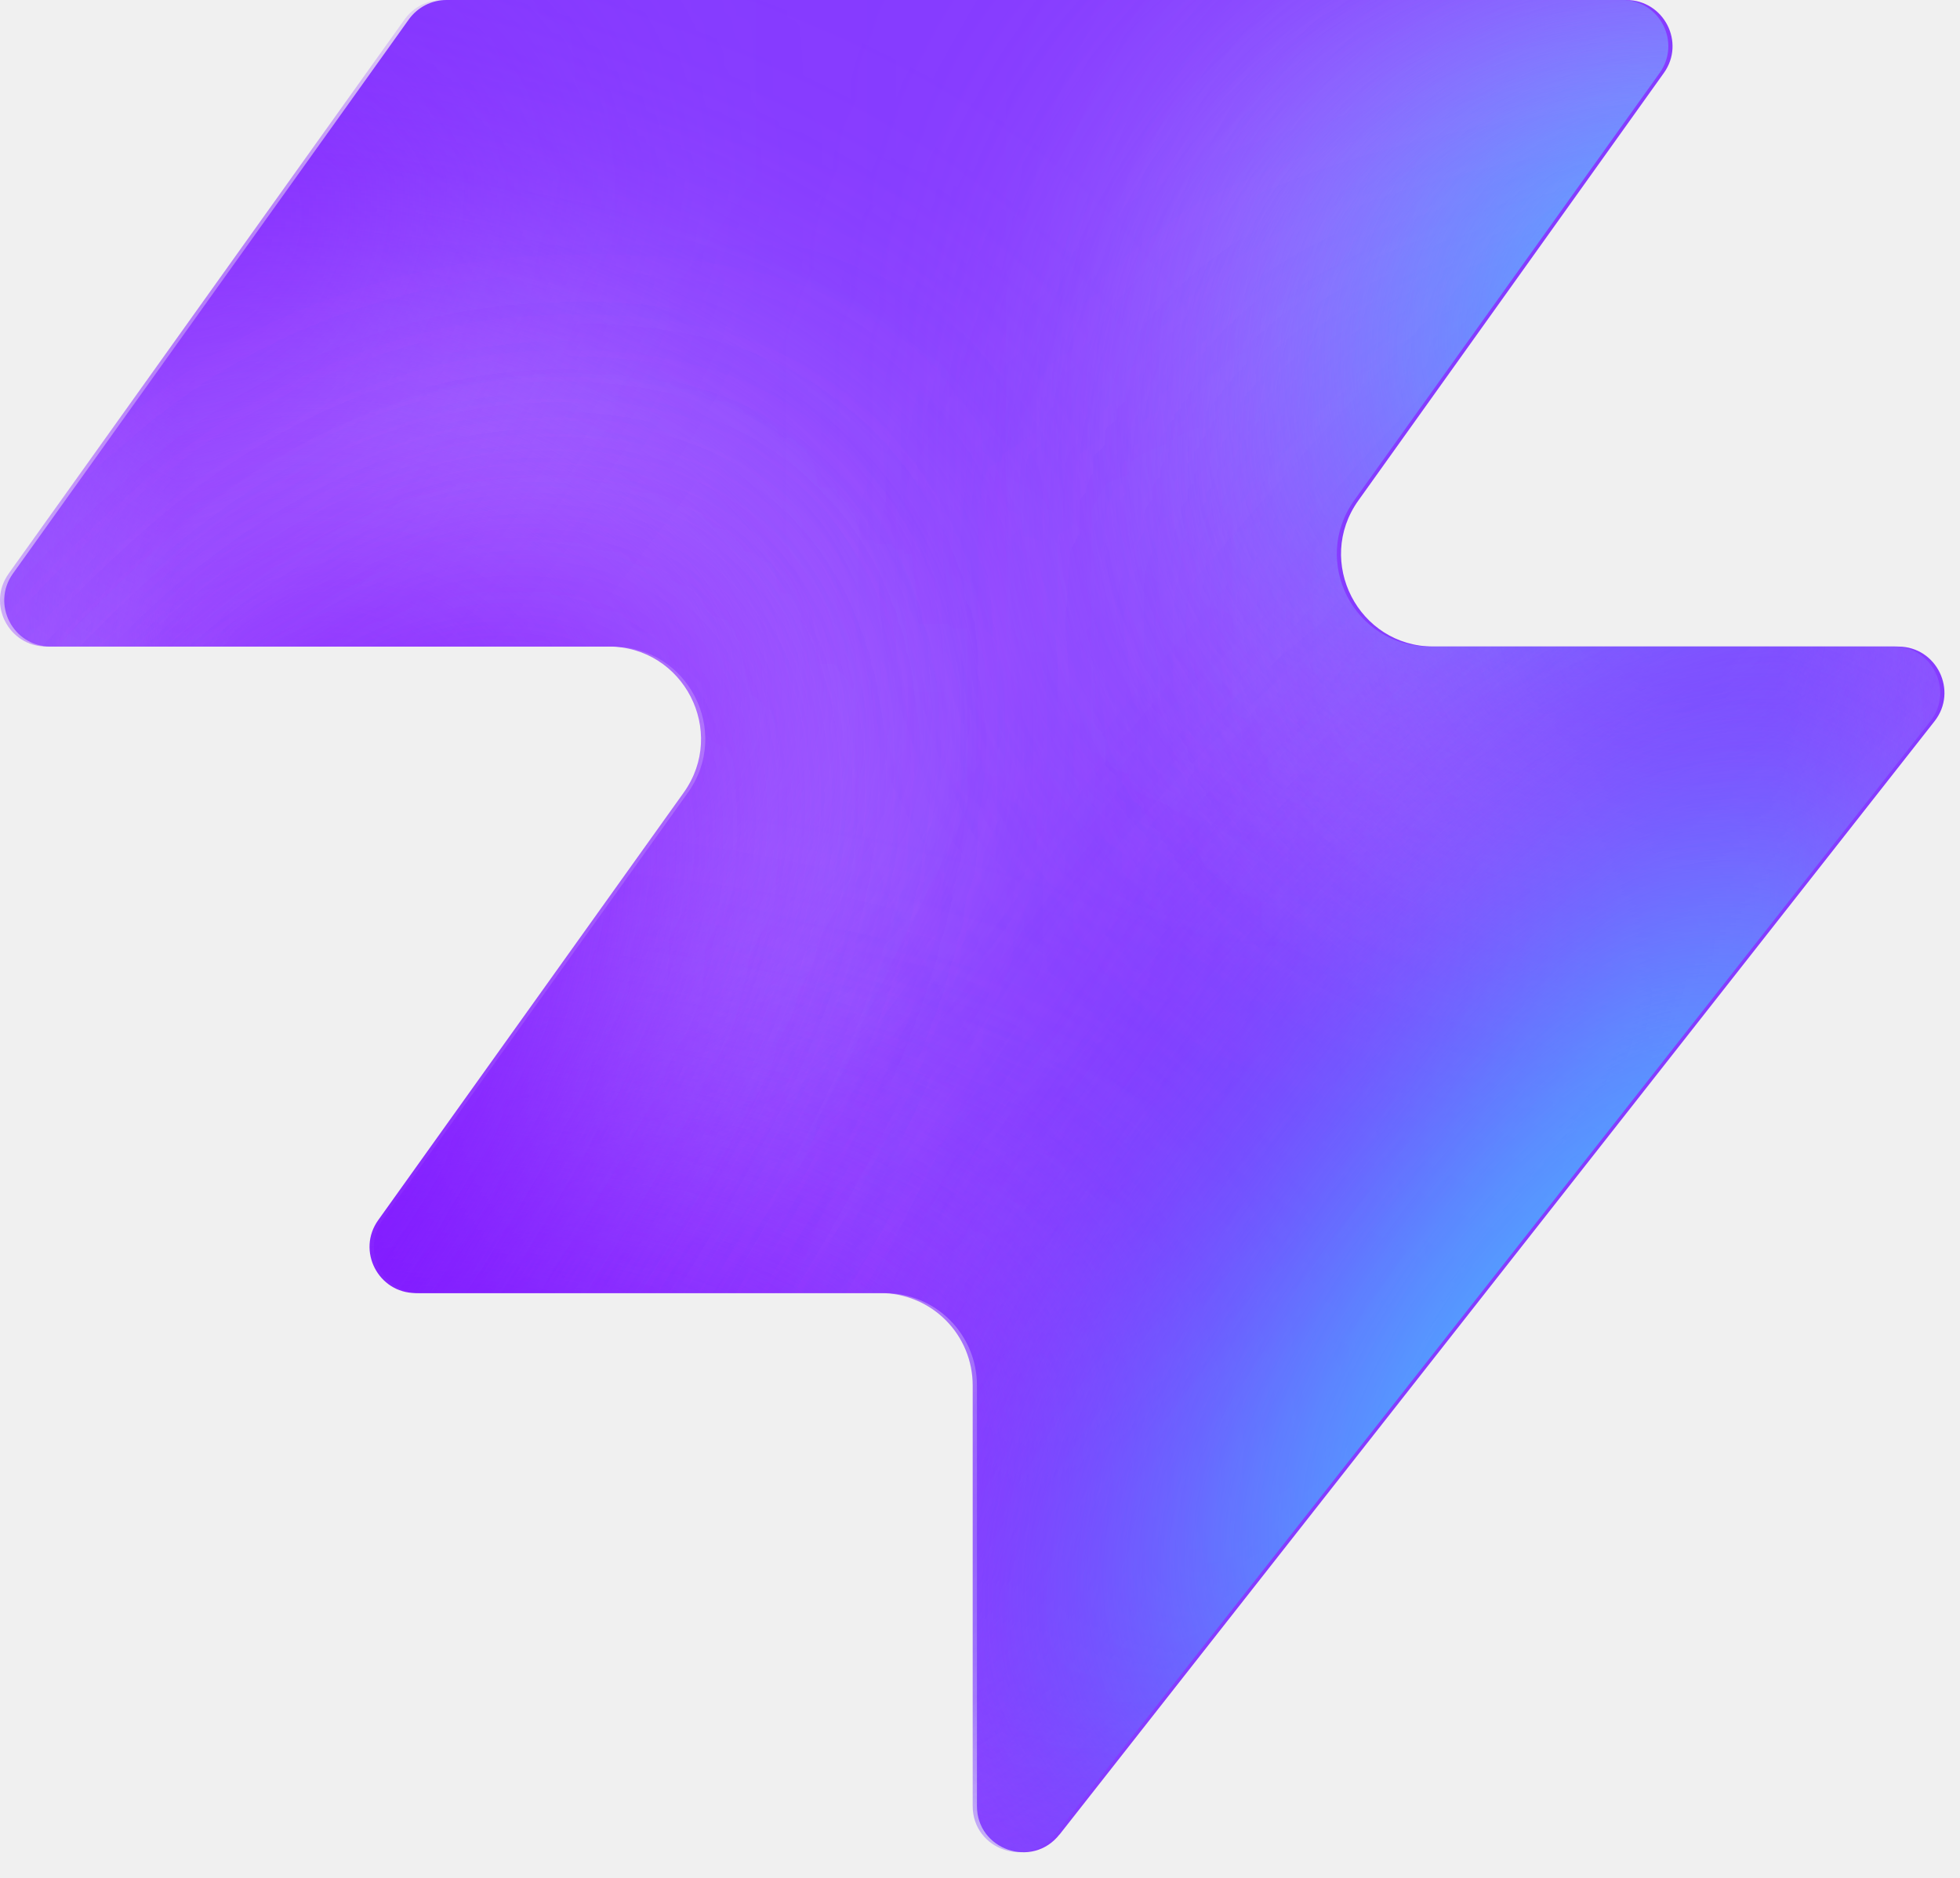
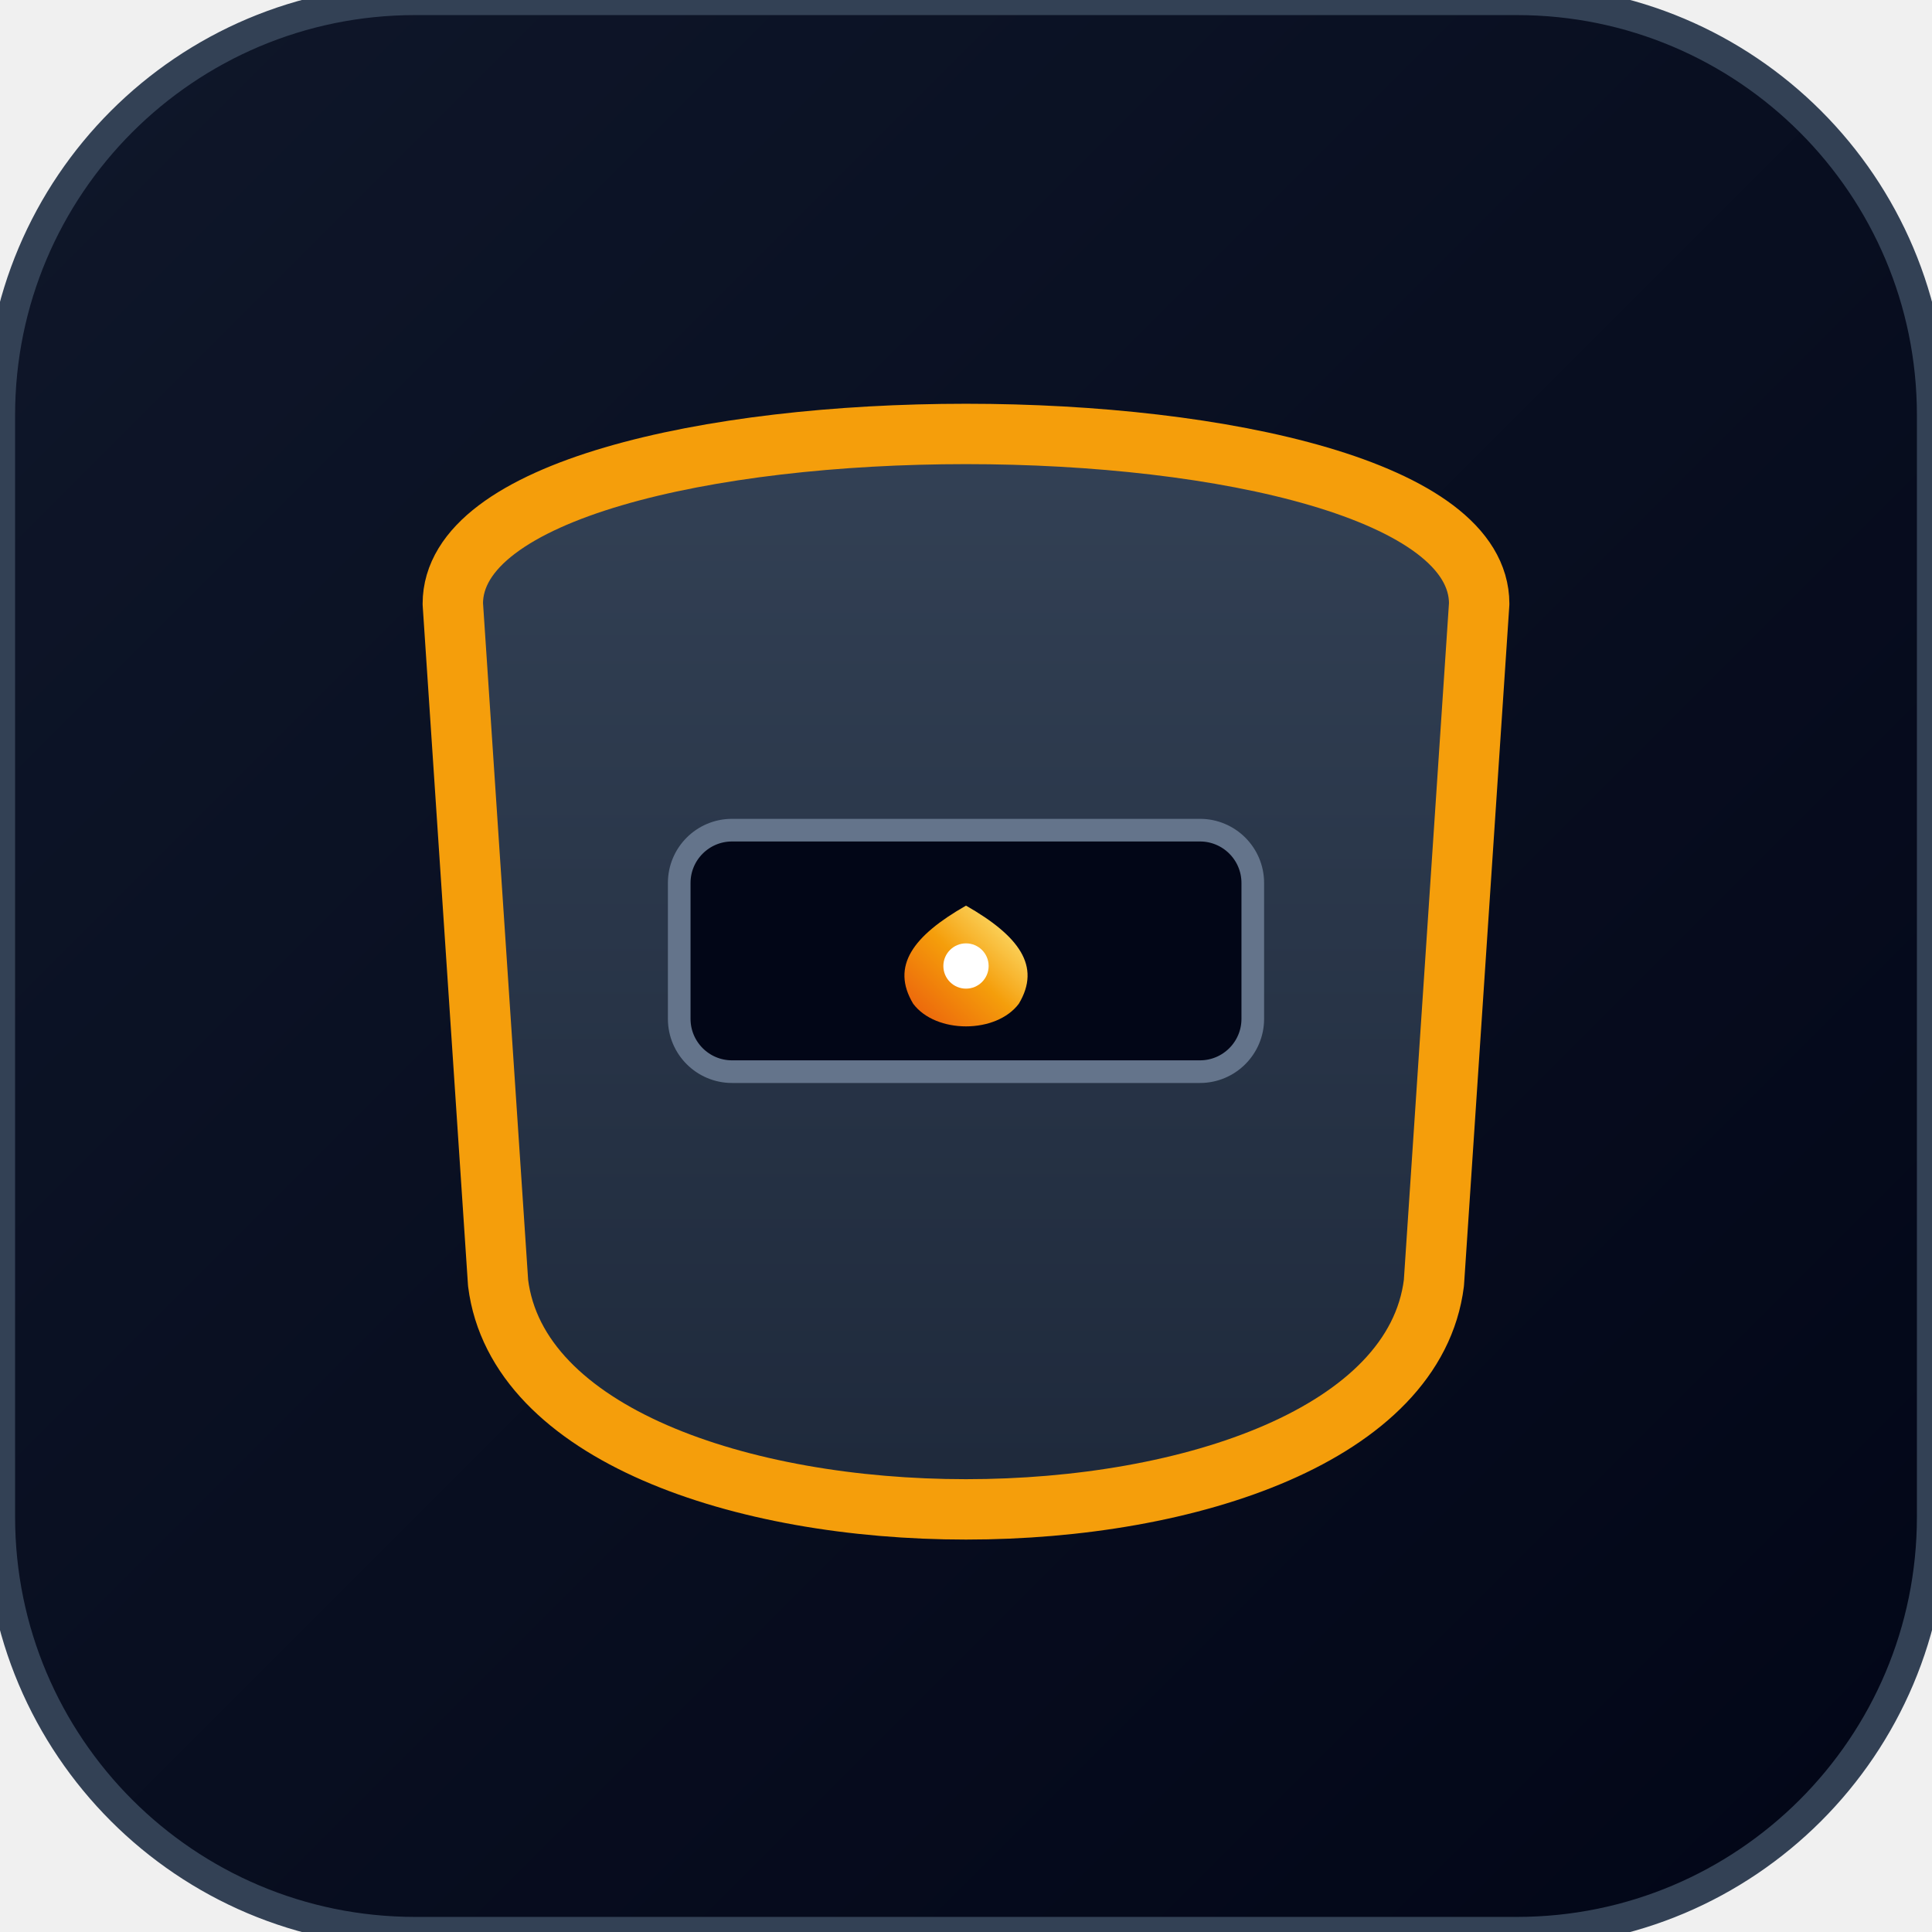
- <svg xmlns="http://www.w3.org/2000/svg" width="48" height="46" fill="none" viewBox="0 0 48 46">
-   <path fill="#863bff" d="M25.946 44.938c-.664.845-2.021.375-2.021-.698V33.937a2.26 2.26 0 0 0-2.262-2.262H10.287c-.92 0-1.456-1.04-.92-1.788l7.48-10.471c1.07-1.497 0-3.578-1.842-3.578H1.237c-.92 0-1.456-1.04-.92-1.788L10.013.474c.214-.297.556-.474.92-.474h28.894c.92 0 1.456 1.04.92 1.788l-7.48 10.471c-1.07 1.498 0 3.579 1.842 3.579h11.377c.943 0 1.473 1.088.89 1.83L25.947 44.94z" style="fill:#863bff;fill:color(display-p3 .525 .23 1);fill-opacity:1" />
-   <mask id="a" width="48" height="46" x="0" y="0" maskUnits="userSpaceOnUse" style="mask-type:alpha">
-     <path fill="#000" d="M25.842 44.938c-.664.844-2.021.375-2.021-.698V33.937a2.26 2.26 0 0 0-2.262-2.262H10.183c-.92 0-1.456-1.04-.92-1.788l7.48-10.471c1.07-1.498 0-3.579-1.842-3.579H1.133c-.92 0-1.456-1.04-.92-1.787L9.91.473c.214-.297.556-.474.92-.474h28.894c.92 0 1.456 1.04.92 1.788l-7.48 10.471c-1.07 1.498 0 3.578 1.842 3.578h11.377c.943 0 1.473 1.088.89 1.832L25.843 44.94z" style="fill:#000;fill-opacity:1" />
-   </mask>
-   <g mask="url(#a)">
-     <g filter="url(#b)">
-       <ellipse cx="5.508" cy="14.704" fill="#ede6ff" rx="5.508" ry="14.704" style="fill:#ede6ff;fill:color(display-p3 .927 .903 1);fill-opacity:1" transform="matrix(.00324 1 1 -.00324 -4.47 31.516)" />
-     </g>
-     <g filter="url(#c)">
-       <ellipse cx="10.399" cy="29.851" fill="#ede6ff" rx="10.399" ry="29.851" style="fill:#ede6ff;fill:color(display-p3 .927 .903 1);fill-opacity:1" transform="matrix(.00324 1 1 -.00324 -39.328 7.883)" />
-     </g>
-     <g filter="url(#d)">
-       <ellipse cx="5.508" cy="30.487" fill="#7e14ff" rx="5.508" ry="30.487" style="fill:#7e14ff;fill:color(display-p3 .492 .077 1);fill-opacity:1" transform="rotate(89.814 -25.913 -14.639)scale(1 -1)" />
-     </g>
-     <g filter="url(#e)">
-       <ellipse cx="5.508" cy="30.599" fill="#7e14ff" rx="5.508" ry="30.599" style="fill:#7e14ff;fill:color(display-p3 .492 .077 1);fill-opacity:1" transform="rotate(89.814 -32.644 -3.334)scale(1 -1)" />
-     </g>
-     <g filter="url(#f)">
-       <ellipse cx="5.508" cy="30.599" fill="#7e14ff" rx="5.508" ry="30.599" style="fill:#7e14ff;fill:color(display-p3 .492 .077 1);fill-opacity:1" transform="matrix(.00324 1 1 -.00324 -34.34 30.47)" />
-     </g>
-     <g filter="url(#g)">
-       <ellipse cx="14.072" cy="22.078" fill="#ede6ff" rx="14.072" ry="22.078" style="fill:#ede6ff;fill:color(display-p3 .927 .903 1);fill-opacity:1" transform="rotate(93.35 24.506 48.493)scale(-1 1)" />
-     </g>
-     <g filter="url(#h)">
-       <ellipse cx="3.47" cy="21.501" fill="#7e14ff" rx="3.47" ry="21.501" style="fill:#7e14ff;fill:color(display-p3 .492 .077 1);fill-opacity:1" transform="rotate(89.009 28.708 47.59)scale(-1 1)" />
-     </g>
-     <g filter="url(#i)">
-       <ellipse cx="3.47" cy="21.501" fill="#7e14ff" rx="3.47" ry="21.501" style="fill:#7e14ff;fill:color(display-p3 .492 .077 1);fill-opacity:1" transform="rotate(89.009 28.708 47.59)scale(-1 1)" />
-     </g>
-     <g filter="url(#j)">
-       <ellipse cx=".387" cy="8.972" fill="#7e14ff" rx="4.407" ry="29.108" style="fill:#7e14ff;fill:color(display-p3 .492 .077 1);fill-opacity:1" transform="rotate(39.51 .387 8.972)" />
-     </g>
-     <g filter="url(#k)">
-       <ellipse cx="47.523" cy="-6.092" fill="#7e14ff" rx="4.407" ry="29.108" style="fill:#7e14ff;fill:color(display-p3 .492 .077 1);fill-opacity:1" transform="rotate(37.892 47.523 -6.092)" />
-     </g>
-     <g filter="url(#l)">
-       <ellipse cx="41.412" cy="6.333" fill="#47bfff" rx="5.971" ry="9.665" style="fill:#47bfff;fill:color(display-p3 .28 .748 1);fill-opacity:1" transform="rotate(37.892 41.412 6.333)" />
-     </g>
-     <g filter="url(#m)">
-       <ellipse cx="-1.879" cy="38.332" fill="#7e14ff" rx="4.407" ry="29.108" style="fill:#7e14ff;fill:color(display-p3 .492 .077 1);fill-opacity:1" transform="rotate(37.892 -1.88 38.332)" />
-     </g>
-     <g filter="url(#n)">
-       <ellipse cx="-1.879" cy="38.332" fill="#7e14ff" rx="4.407" ry="29.108" style="fill:#7e14ff;fill:color(display-p3 .492 .077 1);fill-opacity:1" transform="rotate(37.892 -1.88 38.332)" />
-     </g>
-     <g filter="url(#o)">
-       <ellipse cx="35.651" cy="29.907" fill="#7e14ff" rx="4.407" ry="29.108" style="fill:#7e14ff;fill:color(display-p3 .492 .077 1);fill-opacity:1" transform="rotate(37.892 35.651 29.907)" />
-     </g>
-     <g filter="url(#p)">
-       <ellipse cx="38.418" cy="32.4" fill="#47bfff" rx="5.971" ry="15.297" style="fill:#47bfff;fill:color(display-p3 .28 .748 1);fill-opacity:1" transform="rotate(37.892 38.418 32.4)" />
-     </g>
-   </g>
+ <svg xmlns="http://www.w3.org/2000/svg" viewBox="0 0 512 512" width="100%" height="100%">
  <defs>
-     <filter id="b" width="60.045" height="41.654" x="-19.77" y="16.149" color-interpolation-filters="sRGB" filterUnits="userSpaceOnUse">
-       <feFlood flood-opacity="0" result="BackgroundImageFix" />
-       <feBlend in="SourceGraphic" in2="BackgroundImageFix" result="shape" />
-       <feGaussianBlur result="effect1_foregroundBlur_2002_17158" stdDeviation="7.659" />
-     </filter>
-     <filter id="c" width="90.34" height="51.437" x="-54.613" y="-7.533" color-interpolation-filters="sRGB" filterUnits="userSpaceOnUse">
-       <feFlood flood-opacity="0" result="BackgroundImageFix" />
-       <feBlend in="SourceGraphic" in2="BackgroundImageFix" result="shape" />
-       <feGaussianBlur result="effect1_foregroundBlur_2002_17158" stdDeviation="7.659" />
-     </filter>
-     <filter id="d" width="79.355" height="29.4" x="-49.64" y="2.03" color-interpolation-filters="sRGB" filterUnits="userSpaceOnUse">
-       <feFlood flood-opacity="0" result="BackgroundImageFix" />
-       <feBlend in="SourceGraphic" in2="BackgroundImageFix" result="shape" />
-       <feGaussianBlur result="effect1_foregroundBlur_2002_17158" stdDeviation="4.596" />
-     </filter>
-     <filter id="e" width="79.579" height="29.4" x="-45.045" y="20.029" color-interpolation-filters="sRGB" filterUnits="userSpaceOnUse">
-       <feFlood flood-opacity="0" result="BackgroundImageFix" />
-       <feBlend in="SourceGraphic" in2="BackgroundImageFix" result="shape" />
-       <feGaussianBlur result="effect1_foregroundBlur_2002_17158" stdDeviation="4.596" />
-     </filter>
-     <filter id="f" width="79.579" height="29.4" x="-43.513" y="21.178" color-interpolation-filters="sRGB" filterUnits="userSpaceOnUse">
-       <feFlood flood-opacity="0" result="BackgroundImageFix" />
-       <feBlend in="SourceGraphic" in2="BackgroundImageFix" result="shape" />
-       <feGaussianBlur result="effect1_foregroundBlur_2002_17158" stdDeviation="4.596" />
-     </filter>
-     <filter id="g" width="74.749" height="58.852" x="15.756" y="-17.901" color-interpolation-filters="sRGB" filterUnits="userSpaceOnUse">
-       <feFlood flood-opacity="0" result="BackgroundImageFix" />
-       <feBlend in="SourceGraphic" in2="BackgroundImageFix" result="shape" />
-       <feGaussianBlur result="effect1_foregroundBlur_2002_17158" stdDeviation="7.659" />
-     </filter>
-     <filter id="h" width="61.377" height="25.362" x="23.548" y="2.284" color-interpolation-filters="sRGB" filterUnits="userSpaceOnUse">
-       <feFlood flood-opacity="0" result="BackgroundImageFix" />
-       <feBlend in="SourceGraphic" in2="BackgroundImageFix" result="shape" />
-       <feGaussianBlur result="effect1_foregroundBlur_2002_17158" stdDeviation="4.596" />
-     </filter>
-     <filter id="i" width="61.377" height="25.362" x="23.548" y="2.284" color-interpolation-filters="sRGB" filterUnits="userSpaceOnUse">
-       <feFlood flood-opacity="0" result="BackgroundImageFix" />
-       <feBlend in="SourceGraphic" in2="BackgroundImageFix" result="shape" />
-       <feGaussianBlur result="effect1_foregroundBlur_2002_17158" stdDeviation="4.596" />
-     </filter>
-     <filter id="j" width="56.045" height="63.649" x="-27.636" y="-22.853" color-interpolation-filters="sRGB" filterUnits="userSpaceOnUse">
-       <feFlood flood-opacity="0" result="BackgroundImageFix" />
-       <feBlend in="SourceGraphic" in2="BackgroundImageFix" result="shape" />
-       <feGaussianBlur result="effect1_foregroundBlur_2002_17158" stdDeviation="4.596" />
-     </filter>
-     <filter id="k" width="54.814" height="64.646" x="20.116" y="-38.415" color-interpolation-filters="sRGB" filterUnits="userSpaceOnUse">
-       <feFlood flood-opacity="0" result="BackgroundImageFix" />
-       <feBlend in="SourceGraphic" in2="BackgroundImageFix" result="shape" />
-       <feGaussianBlur result="effect1_foregroundBlur_2002_17158" stdDeviation="4.596" />
-     </filter>
-     <filter id="l" width="33.541" height="35.313" x="24.641" y="-11.323" color-interpolation-filters="sRGB" filterUnits="userSpaceOnUse">
-       <feFlood flood-opacity="0" result="BackgroundImageFix" />
-       <feBlend in="SourceGraphic" in2="BackgroundImageFix" result="shape" />
-       <feGaussianBlur result="effect1_foregroundBlur_2002_17158" stdDeviation="4.596" />
-     </filter>
-     <filter id="m" width="54.814" height="64.646" x="-29.286" y="6.009" color-interpolation-filters="sRGB" filterUnits="userSpaceOnUse">
-       <feFlood flood-opacity="0" result="BackgroundImageFix" />
-       <feBlend in="SourceGraphic" in2="BackgroundImageFix" result="shape" />
-       <feGaussianBlur result="effect1_foregroundBlur_2002_17158" stdDeviation="4.596" />
-     </filter>
-     <filter id="n" width="54.814" height="64.646" x="-29.286" y="6.009" color-interpolation-filters="sRGB" filterUnits="userSpaceOnUse">
-       <feFlood flood-opacity="0" result="BackgroundImageFix" />
-       <feBlend in="SourceGraphic" in2="BackgroundImageFix" result="shape" />
-       <feGaussianBlur result="effect1_foregroundBlur_2002_17158" stdDeviation="4.596" />
-     </filter>
-     <filter id="o" width="54.814" height="64.646" x="8.244" y="-2.416" color-interpolation-filters="sRGB" filterUnits="userSpaceOnUse">
-       <feFlood flood-opacity="0" result="BackgroundImageFix" />
-       <feBlend in="SourceGraphic" in2="BackgroundImageFix" result="shape" />
-       <feGaussianBlur result="effect1_foregroundBlur_2002_17158" stdDeviation="4.596" />
-     </filter>
-     <filter id="p" width="39.409" height="43.623" x="18.713" y="10.588" color-interpolation-filters="sRGB" filterUnits="userSpaceOnUse">
-       <feFlood flood-opacity="0" result="BackgroundImageFix" />
-       <feBlend in="SourceGraphic" in2="BackgroundImageFix" result="shape" />
-       <feGaussianBlur result="effect1_foregroundBlur_2002_17158" stdDeviation="4.596" />
-     </filter>
+     <linearGradient id="bgFav" x1="0%" y1="0%" x2="100%" y2="100%">
+       <stop offset="0%" stop-color="#0f172a" />
+       <stop offset="100%" stop-color="#020617" />
+     </linearGradient>
+     <linearGradient id="flameFav" x1="0%" y1="100%" x2="100%" y2="0%">
+       <stop offset="0%" stop-color="#ea580c" />
+       <stop offset="50%" stop-color="#f59e0b" />
+       <stop offset="100%" stop-color="#fef08a" />
+     </linearGradient>
+     <linearGradient id="shieldFav" x1="0%" y1="0%" x2="0%" y2="100%">
+       <stop offset="0%" stop-color="#334155" />
+       <stop offset="100%" stop-color="#1e293b" />
+     </linearGradient>
  </defs>
+   <rect width="512" height="512" rx="110" fill="url(#bgFav)" stroke="#334155" stroke-width="8" />
+   <path d="M120 160 C120 100, 392 100, 392 160 L380 340 C370 420, 142 420, 132 340 Z" fill="url(#shieldFav)" stroke="#f59e0b" stroke-width="16" stroke-linejoin="round" />
+   <rect x="180" y="220" width="152" height="64" rx="14" fill="#020617" stroke="#64748b" stroke-width="6" />
+   <path d="M256 240 C270 248, 276 256, 270 266 C264 274, 248 274, 242 266 C236 256, 242 248, 256 240 Z" fill="url(#flameFav)" />
+   <circle cx="256" cy="256" r="6" fill="#ffffff" />
</svg>
